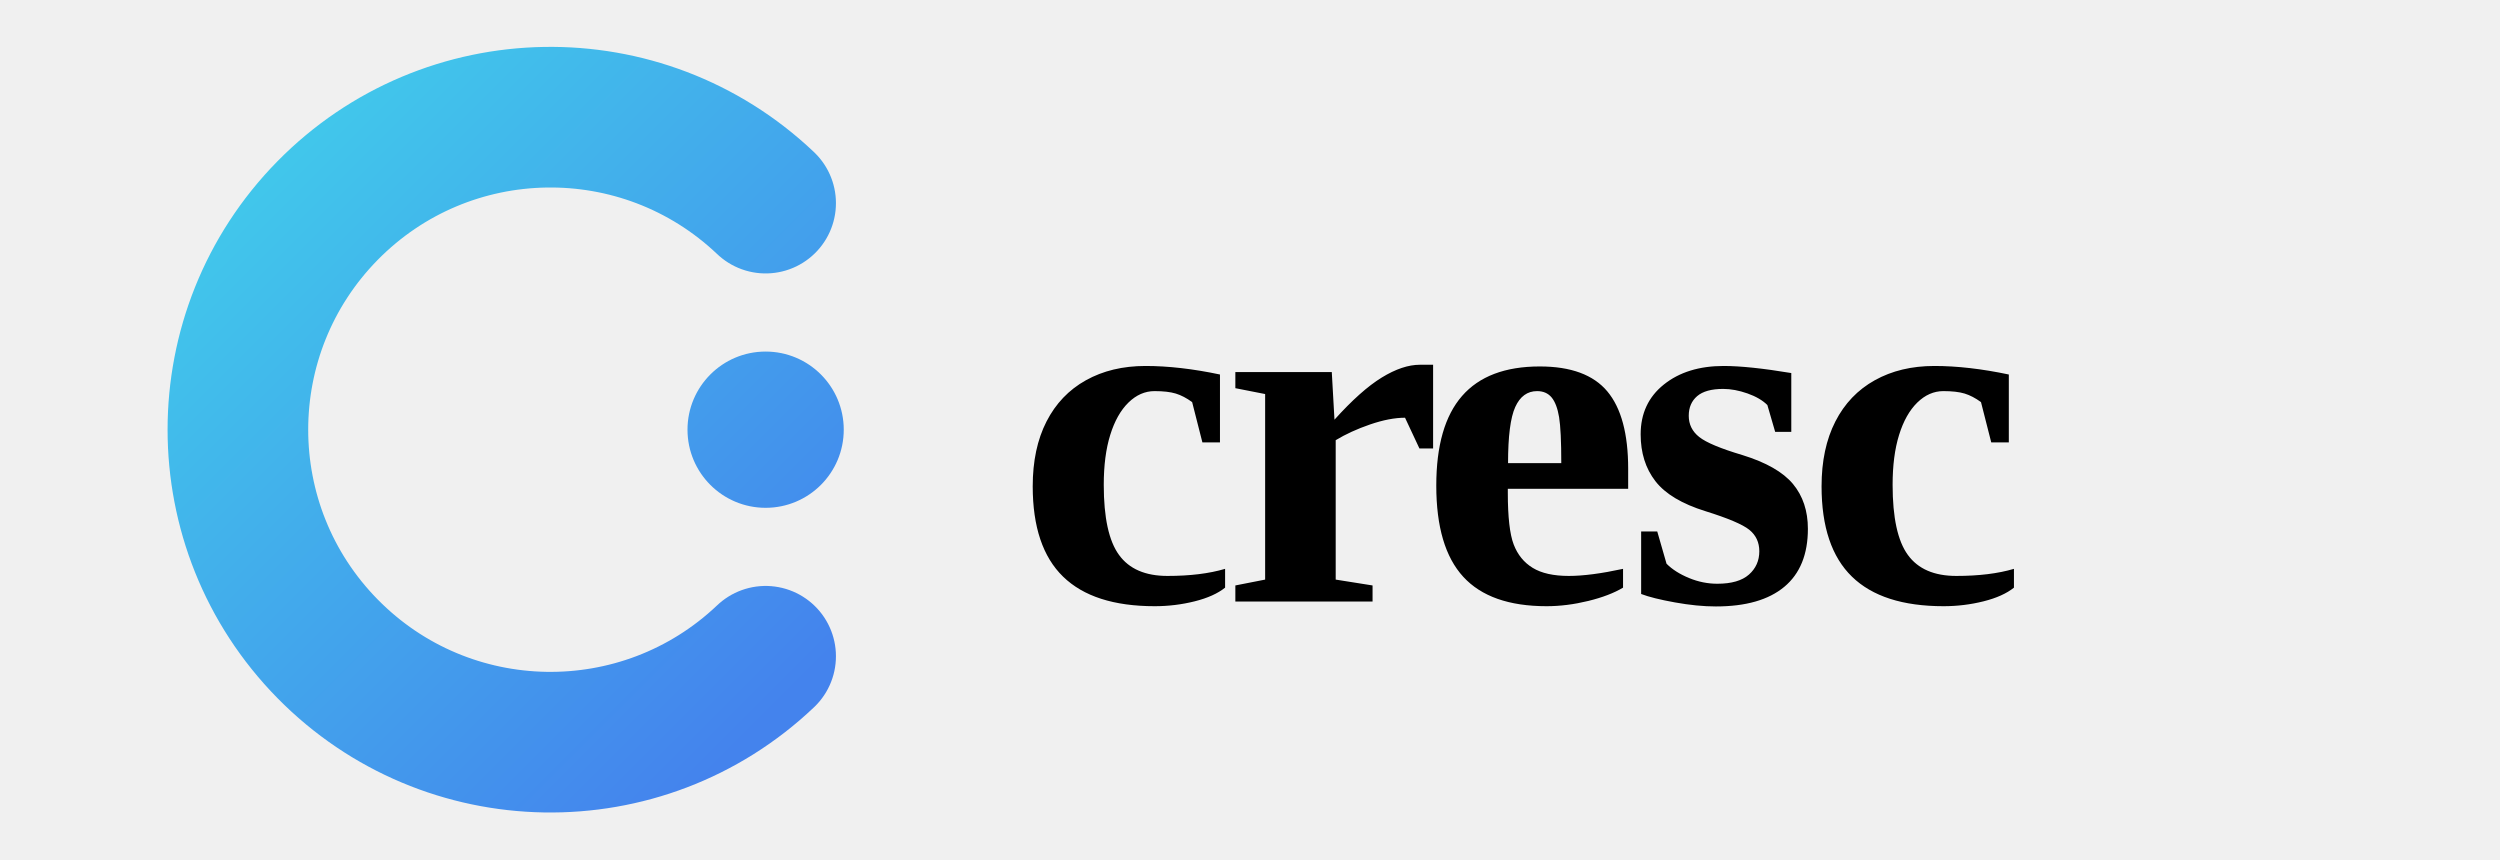
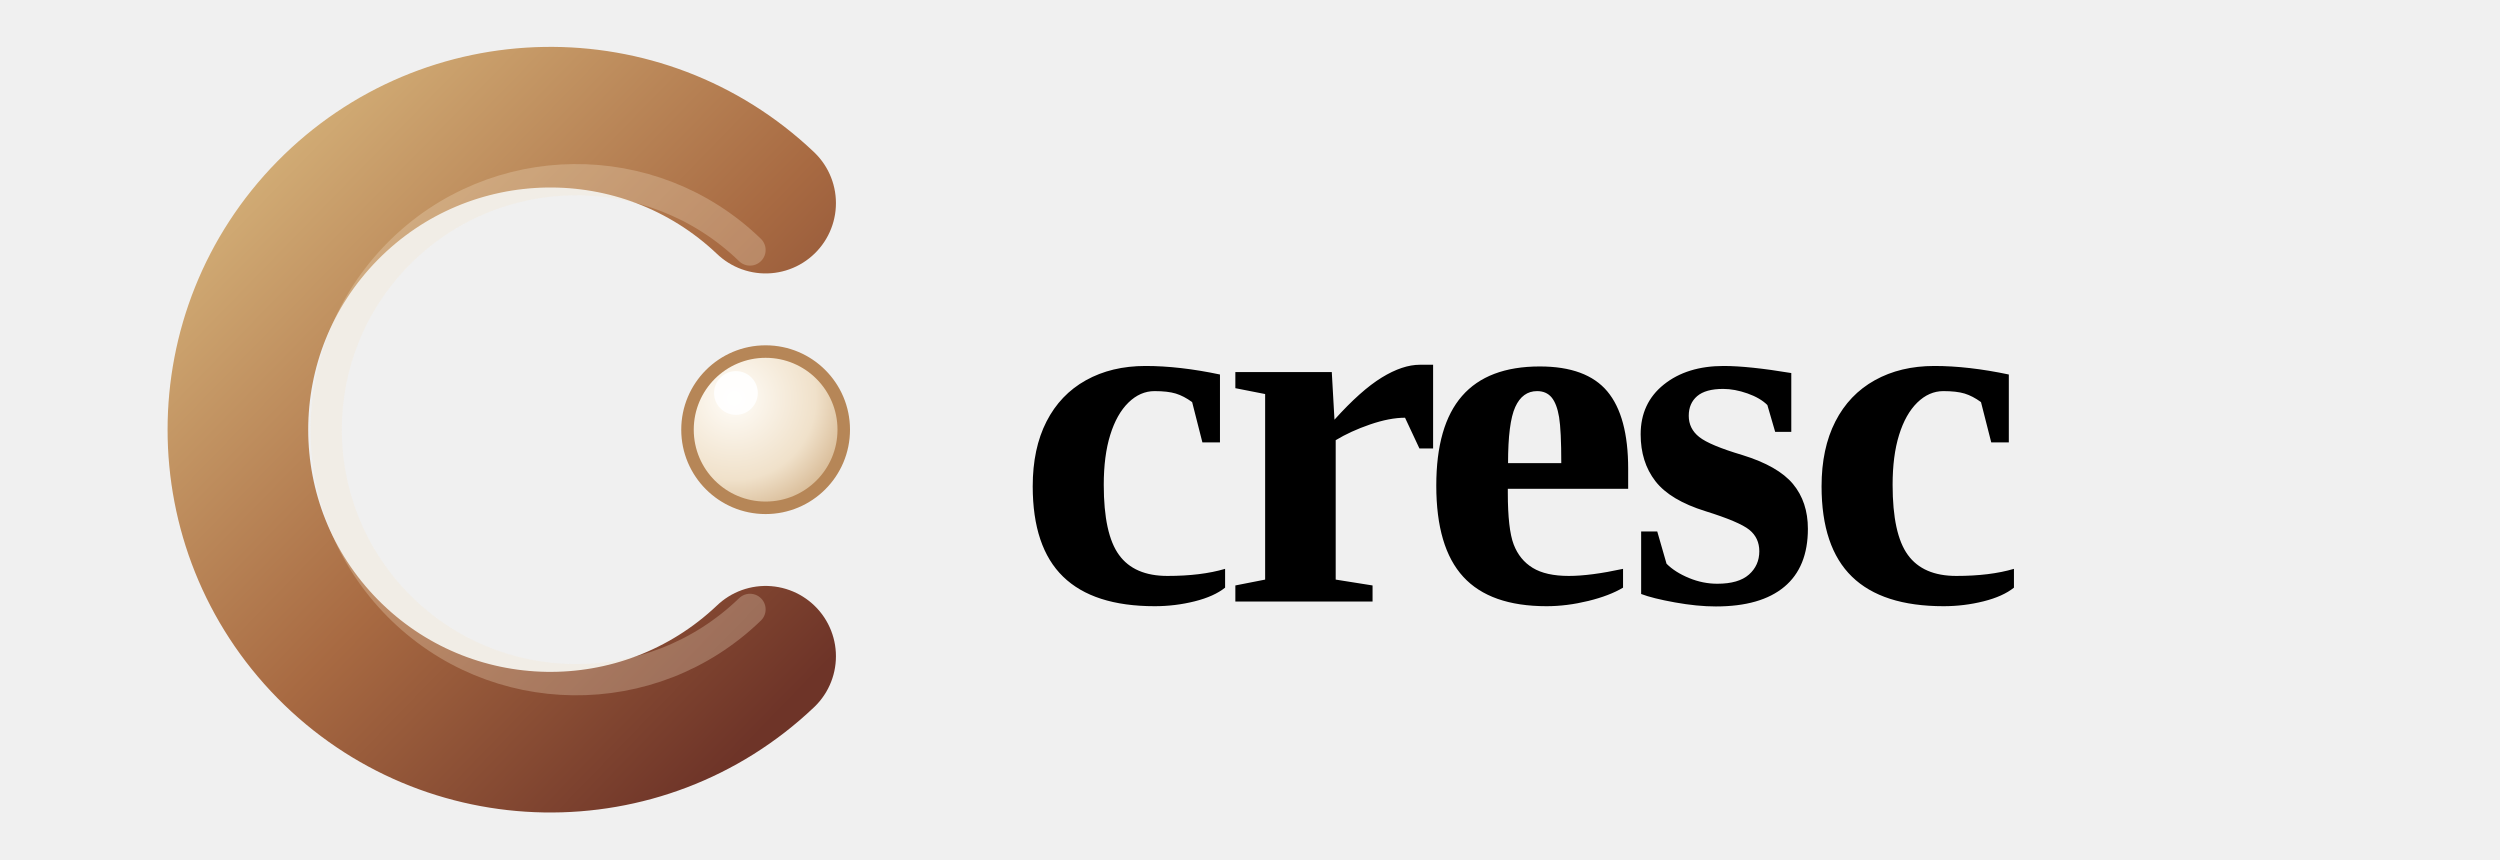
<svg xmlns="http://www.w3.org/2000/svg" viewBox="0 0 320 110" fill="none">
  <defs>
-     <linearGradient id="cresc_h_grad" x1="10" y1="10" x2="90" y2="90" gradientUnits="userSpaceOnUse">
-       <stop stop-color="#40D4EA" />
-       <stop offset="1" stop-color="#4483ED" />
+     <linearGradient id="cresc_h_stroke" x1="16" y1="19" x2="90" y2="91" gradientUnits="userSpaceOnUse">
+       <stop stop-color="#D7B57C" />
+       <stop offset="0.55" stop-color="#A86A42" />
+       <stop offset="1" stop-color="#6E3428" />
    </linearGradient>
+     <radialGradient id="cresc_h_pearl" cx="0" cy="0" r="1" gradientUnits="userSpaceOnUse" gradientTransform="translate(84 51) rotate(56.31) scale(18.6011)">
+       <stop stop-color="#FFFDF9" />
+       <stop offset="0.56" stop-color="#F0E1CA" />
+       <stop offset="1" stop-color="#C7A072" />
+     </radialGradient>
  </defs>
  <g transform="translate(10, 0)">
-     <path d="M 88 26 A 40 40 0 1 0 88 84" stroke="url(#cresc_h_grad)" stroke-width="18" stroke-linecap="round" />
-     <circle cx="88" cy="55" r="10" fill="url(#cresc_h_grad)" />
+     <path d="M 88 26 A 40 40 0 1 0 88 84" stroke="url(#cresc_h_stroke)" stroke-width="18" stroke-linecap="round" />
+     <path d="M 86 32 A 32 32 0 1 0 86 78" stroke="#F4E6CD" stroke-opacity="0.28" stroke-width="4" stroke-linecap="round" />
+     <circle cx="88" cy="55" r="10" fill="url(#cresc_h_pearl)" stroke="#B68657" stroke-width="1.6" />
+     <circle cx="84.2" cy="50.3" r="2.8" fill="#FFFFFF" fill-opacity="0.88" />
  </g>
  <text x="130" y="77" font-family="inherit" font-weight="800" font-size="64" fill="currentColor" letter-spacing="-2.0">cresc</text>
</svg>
